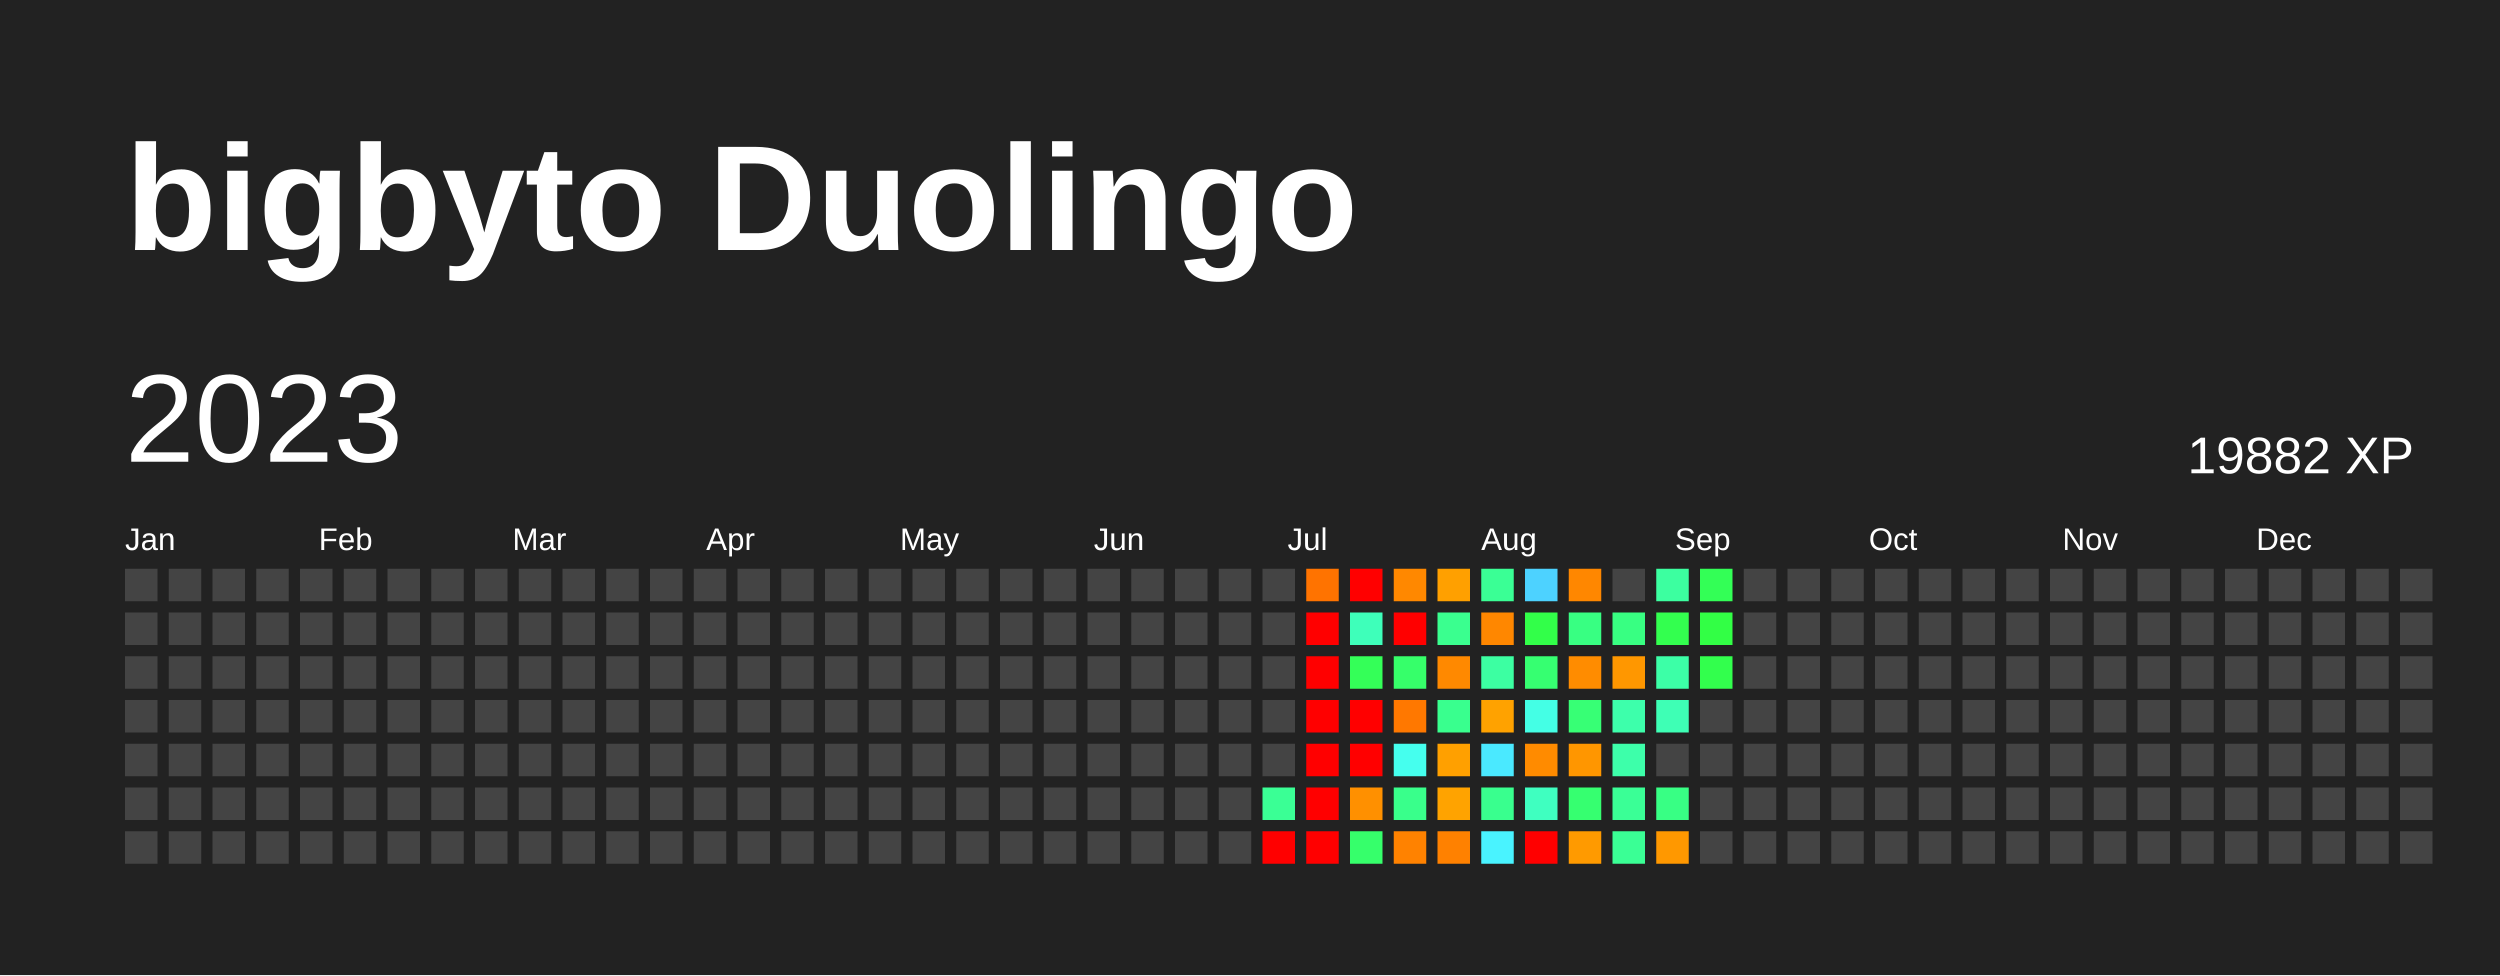
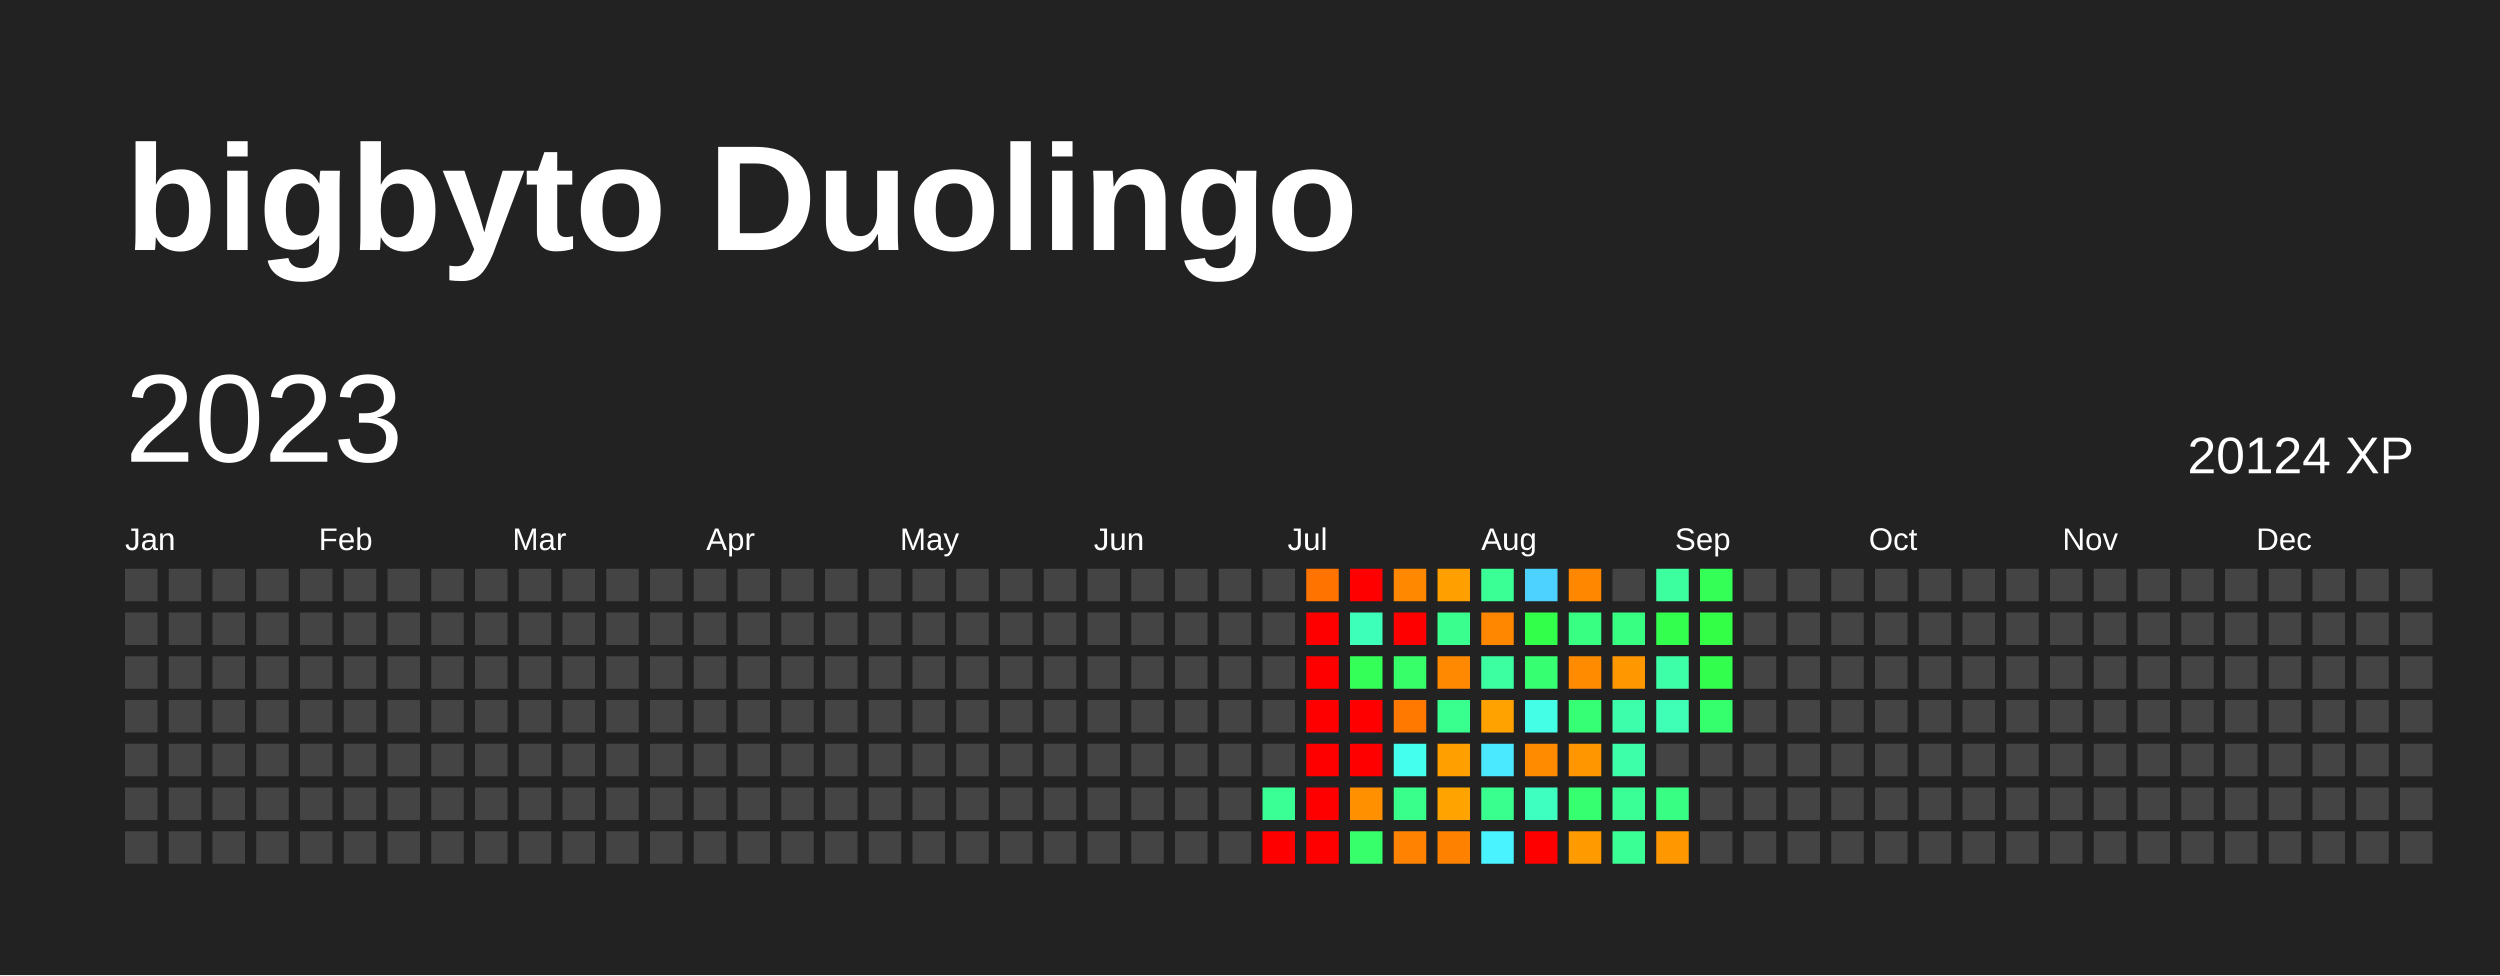
<svg xmlns="http://www.w3.org/2000/svg" baseProfile="full" height="78mm" version="1.1" viewBox="0,0,200,78" width="200mm">
  <defs />
  <rect fill="#222222" height="78" width="200" x="0" y="0" />
  <text fill="#FFFFFF" style="font-size:12px; font-family:Arial; font-weight:bold;" x="10" y="20">bigbyto Duolingo</text>
  <text dominant-baseline="hanging" fill="#FFFFFF" style="font-size:10.0px; font-family:Arial;" x="10" y="30">2023</text>
-   <text dominant-baseline="hanging" fill="#FFFFFF" style="font-size:4.125px; font-family:Arial;" x="175" y="35">19882 XP</text>
+   <text dominant-baseline="hanging" fill="#FFFFFF" style="font-size:4.125px; font-family:Arial;" x="175" y="35">20124 XP</text>
  <text fill="#FFFFFF" style="font-size:2.5px; font-family:Arial" x="10.0" y="44">Jan</text>
  <text fill="#FFFFFF" style="font-size:2.5px; font-family:Arial" x="25.5" y="44">Feb</text>
  <text fill="#FFFFFF" style="font-size:2.5px; font-family:Arial" x="41.0" y="44">Mar</text>
  <text fill="#FFFFFF" style="font-size:2.5px; font-family:Arial" x="56.5" y="44">Apr</text>
  <text fill="#FFFFFF" style="font-size:2.5px; font-family:Arial" x="72.0" y="44">May</text>
  <text fill="#FFFFFF" style="font-size:2.5px; font-family:Arial" x="87.5" y="44">Jun</text>
  <text fill="#FFFFFF" style="font-size:2.5px; font-family:Arial" x="103.0" y="44">Jul</text>
  <text fill="#FFFFFF" style="font-size:2.5px; font-family:Arial" x="118.5" y="44">Aug</text>
  <text fill="#FFFFFF" style="font-size:2.5px; font-family:Arial" x="134.0" y="44">Sep</text>
  <text fill="#FFFFFF" style="font-size:2.5px; font-family:Arial" x="149.5" y="44">Oct</text>
  <text fill="#FFFFFF" style="font-size:2.5px; font-family:Arial" x="165.0" y="44">Nov</text>
  <text fill="#FFFFFF" style="font-size:2.5px; font-family:Arial" x="180.5" y="44">Dec</text>
  <rect fill="#444444" height="2.6" width="2.6" x="10.0" y="45.5" />
  <rect fill="#444444" height="2.6" width="2.6" x="10.0" y="49.0" />
  <rect fill="#444444" height="2.6" width="2.6" x="10.0" y="52.5" />
  <rect fill="#444444" height="2.6" width="2.6" x="10.0" y="56.0" />
  <rect fill="#444444" height="2.6" width="2.6" x="10.0" y="59.5" />
  <rect fill="#444444" height="2.6" width="2.6" x="10.0" y="63.0" />
  <rect fill="#444444" height="2.6" width="2.6" x="10.0" y="66.5" />
  <rect fill="#444444" height="2.6" width="2.6" x="13.5" y="45.5" />
  <rect fill="#444444" height="2.6" width="2.6" x="13.5" y="49.0" />
  <rect fill="#444444" height="2.6" width="2.6" x="13.5" y="52.5" />
  <rect fill="#444444" height="2.6" width="2.6" x="13.5" y="56.0" />
  <rect fill="#444444" height="2.6" width="2.6" x="13.5" y="59.5" />
  <rect fill="#444444" height="2.6" width="2.6" x="13.5" y="63.0" />
  <rect fill="#444444" height="2.6" width="2.6" x="13.5" y="66.5" />
  <rect fill="#444444" height="2.6" width="2.6" x="17.0" y="45.5" />
  <rect fill="#444444" height="2.6" width="2.6" x="17.0" y="49.0" />
  <rect fill="#444444" height="2.6" width="2.6" x="17.0" y="52.5" />
  <rect fill="#444444" height="2.6" width="2.6" x="17.0" y="56.0" />
  <rect fill="#444444" height="2.6" width="2.6" x="17.0" y="59.5" />
  <rect fill="#444444" height="2.6" width="2.6" x="17.0" y="63.0" />
  <rect fill="#444444" height="2.6" width="2.6" x="17.0" y="66.5" />
  <rect fill="#444444" height="2.6" width="2.6" x="20.5" y="45.5" />
  <rect fill="#444444" height="2.6" width="2.6" x="20.5" y="49.0" />
  <rect fill="#444444" height="2.6" width="2.6" x="20.5" y="52.5" />
  <rect fill="#444444" height="2.6" width="2.6" x="20.5" y="56.0" />
  <rect fill="#444444" height="2.6" width="2.6" x="20.5" y="59.5" />
  <rect fill="#444444" height="2.6" width="2.6" x="20.5" y="63.0" />
  <rect fill="#444444" height="2.6" width="2.6" x="20.5" y="66.5" />
  <rect fill="#444444" height="2.6" width="2.6" x="24.0" y="45.5" />
  <rect fill="#444444" height="2.6" width="2.6" x="24.0" y="49.0" />
  <rect fill="#444444" height="2.6" width="2.6" x="24.0" y="52.5" />
  <rect fill="#444444" height="2.6" width="2.6" x="24.0" y="56.0" />
  <rect fill="#444444" height="2.6" width="2.6" x="24.0" y="59.5" />
  <rect fill="#444444" height="2.6" width="2.6" x="24.0" y="63.0" />
  <rect fill="#444444" height="2.6" width="2.6" x="24.0" y="66.5" />
  <rect fill="#444444" height="2.6" width="2.6" x="27.5" y="45.5" />
  <rect fill="#444444" height="2.6" width="2.6" x="27.5" y="49.0" />
  <rect fill="#444444" height="2.6" width="2.6" x="27.5" y="52.5" />
  <rect fill="#444444" height="2.6" width="2.6" x="27.5" y="56.0" />
  <rect fill="#444444" height="2.6" width="2.6" x="27.5" y="59.5" />
  <rect fill="#444444" height="2.6" width="2.6" x="27.5" y="63.0" />
  <rect fill="#444444" height="2.6" width="2.6" x="27.5" y="66.5" />
  <rect fill="#444444" height="2.6" width="2.6" x="31.0" y="45.5" />
  <rect fill="#444444" height="2.6" width="2.6" x="31.0" y="49.0" />
  <rect fill="#444444" height="2.6" width="2.6" x="31.0" y="52.5" />
  <rect fill="#444444" height="2.6" width="2.6" x="31.0" y="56.0" />
  <rect fill="#444444" height="2.6" width="2.6" x="31.0" y="59.5" />
  <rect fill="#444444" height="2.6" width="2.6" x="31.0" y="63.0" />
  <rect fill="#444444" height="2.6" width="2.6" x="31.0" y="66.5" />
  <rect fill="#444444" height="2.6" width="2.6" x="34.5" y="45.5" />
  <rect fill="#444444" height="2.6" width="2.6" x="34.5" y="49.0" />
  <rect fill="#444444" height="2.6" width="2.6" x="34.5" y="52.5" />
  <rect fill="#444444" height="2.6" width="2.6" x="34.5" y="56.0" />
  <rect fill="#444444" height="2.6" width="2.6" x="34.5" y="59.5" />
  <rect fill="#444444" height="2.6" width="2.6" x="34.5" y="63.0" />
  <rect fill="#444444" height="2.6" width="2.6" x="34.5" y="66.5" />
  <rect fill="#444444" height="2.6" width="2.6" x="38.0" y="45.5" />
  <rect fill="#444444" height="2.6" width="2.6" x="38.0" y="49.0" />
  <rect fill="#444444" height="2.6" width="2.6" x="38.0" y="52.5" />
  <rect fill="#444444" height="2.6" width="2.6" x="38.0" y="56.0" />
  <rect fill="#444444" height="2.6" width="2.6" x="38.0" y="59.5" />
  <rect fill="#444444" height="2.6" width="2.6" x="38.0" y="63.0" />
  <rect fill="#444444" height="2.6" width="2.6" x="38.0" y="66.5" />
  <rect fill="#444444" height="2.6" width="2.6" x="41.5" y="45.5" />
  <rect fill="#444444" height="2.6" width="2.6" x="41.5" y="49.0" />
  <rect fill="#444444" height="2.6" width="2.6" x="41.5" y="52.5" />
  <rect fill="#444444" height="2.6" width="2.6" x="41.5" y="56.0" />
  <rect fill="#444444" height="2.6" width="2.6" x="41.5" y="59.5" />
  <rect fill="#444444" height="2.6" width="2.6" x="41.5" y="63.0" />
  <rect fill="#444444" height="2.6" width="2.6" x="41.5" y="66.5" />
  <rect fill="#444444" height="2.6" width="2.6" x="45.0" y="45.5" />
  <rect fill="#444444" height="2.6" width="2.6" x="45.0" y="49.0" />
  <rect fill="#444444" height="2.6" width="2.6" x="45.0" y="52.5" />
  <rect fill="#444444" height="2.6" width="2.6" x="45.0" y="56.0" />
  <rect fill="#444444" height="2.6" width="2.6" x="45.0" y="59.5" />
  <rect fill="#444444" height="2.6" width="2.6" x="45.0" y="63.0" />
  <rect fill="#444444" height="2.6" width="2.6" x="45.0" y="66.5" />
  <rect fill="#444444" height="2.6" width="2.6" x="48.5" y="45.5" />
  <rect fill="#444444" height="2.6" width="2.6" x="48.5" y="49.0" />
  <rect fill="#444444" height="2.6" width="2.6" x="48.5" y="52.5" />
  <rect fill="#444444" height="2.6" width="2.6" x="48.5" y="56.0" />
  <rect fill="#444444" height="2.6" width="2.6" x="48.5" y="59.5" />
  <rect fill="#444444" height="2.6" width="2.6" x="48.5" y="63.0" />
  <rect fill="#444444" height="2.6" width="2.6" x="48.5" y="66.5" />
  <rect fill="#444444" height="2.6" width="2.6" x="52.0" y="45.5" />
  <rect fill="#444444" height="2.6" width="2.6" x="52.0" y="49.0" />
  <rect fill="#444444" height="2.6" width="2.6" x="52.0" y="52.5" />
  <rect fill="#444444" height="2.6" width="2.6" x="52.0" y="56.0" />
  <rect fill="#444444" height="2.6" width="2.6" x="52.0" y="59.5" />
  <rect fill="#444444" height="2.6" width="2.6" x="52.0" y="63.0" />
  <rect fill="#444444" height="2.6" width="2.6" x="52.0" y="66.5" />
  <rect fill="#444444" height="2.6" width="2.6" x="55.5" y="45.5" />
  <rect fill="#444444" height="2.6" width="2.6" x="55.5" y="49.0" />
  <rect fill="#444444" height="2.6" width="2.6" x="55.5" y="52.5" />
  <rect fill="#444444" height="2.6" width="2.6" x="55.5" y="56.0" />
  <rect fill="#444444" height="2.6" width="2.6" x="55.5" y="59.5" />
  <rect fill="#444444" height="2.6" width="2.6" x="55.5" y="63.0" />
  <rect fill="#444444" height="2.6" width="2.6" x="55.5" y="66.5" />
  <rect fill="#444444" height="2.6" width="2.6" x="59.0" y="45.5" />
  <rect fill="#444444" height="2.6" width="2.6" x="59.0" y="49.0" />
  <rect fill="#444444" height="2.6" width="2.6" x="59.0" y="52.5" />
  <rect fill="#444444" height="2.6" width="2.6" x="59.0" y="56.0" />
  <rect fill="#444444" height="2.6" width="2.6" x="59.0" y="59.5" />
  <rect fill="#444444" height="2.6" width="2.6" x="59.0" y="63.0" />
  <rect fill="#444444" height="2.6" width="2.6" x="59.0" y="66.5" />
  <rect fill="#444444" height="2.6" width="2.6" x="62.5" y="45.5" />
  <rect fill="#444444" height="2.6" width="2.6" x="62.5" y="49.0" />
  <rect fill="#444444" height="2.6" width="2.6" x="62.5" y="52.5" />
  <rect fill="#444444" height="2.6" width="2.6" x="62.5" y="56.0" />
  <rect fill="#444444" height="2.6" width="2.6" x="62.5" y="59.5" />
  <rect fill="#444444" height="2.6" width="2.6" x="62.5" y="63.0" />
  <rect fill="#444444" height="2.6" width="2.6" x="62.5" y="66.5" />
  <rect fill="#444444" height="2.6" width="2.6" x="66.0" y="45.5" />
  <rect fill="#444444" height="2.6" width="2.6" x="66.0" y="49.0" />
  <rect fill="#444444" height="2.6" width="2.6" x="66.0" y="52.5" />
  <rect fill="#444444" height="2.6" width="2.6" x="66.0" y="56.0" />
  <rect fill="#444444" height="2.6" width="2.6" x="66.0" y="59.5" />
  <rect fill="#444444" height="2.6" width="2.6" x="66.0" y="63.0" />
  <rect fill="#444444" height="2.6" width="2.6" x="66.0" y="66.5" />
  <rect fill="#444444" height="2.6" width="2.6" x="69.5" y="45.5" />
  <rect fill="#444444" height="2.6" width="2.6" x="69.5" y="49.0" />
  <rect fill="#444444" height="2.6" width="2.6" x="69.5" y="52.5" />
  <rect fill="#444444" height="2.6" width="2.6" x="69.5" y="56.0" />
  <rect fill="#444444" height="2.6" width="2.6" x="69.5" y="59.5" />
  <rect fill="#444444" height="2.6" width="2.6" x="69.5" y="63.0" />
  <rect fill="#444444" height="2.6" width="2.6" x="69.5" y="66.5" />
  <rect fill="#444444" height="2.6" width="2.6" x="73.0" y="45.5" />
  <rect fill="#444444" height="2.6" width="2.6" x="73.0" y="49.0" />
  <rect fill="#444444" height="2.6" width="2.6" x="73.0" y="52.5" />
  <rect fill="#444444" height="2.6" width="2.6" x="73.0" y="56.0" />
  <rect fill="#444444" height="2.6" width="2.6" x="73.0" y="59.5" />
  <rect fill="#444444" height="2.6" width="2.6" x="73.0" y="63.0" />
  <rect fill="#444444" height="2.6" width="2.6" x="73.0" y="66.5" />
  <rect fill="#444444" height="2.6" width="2.6" x="76.5" y="45.5" />
  <rect fill="#444444" height="2.6" width="2.6" x="76.5" y="49.0" />
  <rect fill="#444444" height="2.6" width="2.6" x="76.5" y="52.5" />
  <rect fill="#444444" height="2.6" width="2.6" x="76.5" y="56.0" />
  <rect fill="#444444" height="2.6" width="2.6" x="76.5" y="59.5" />
  <rect fill="#444444" height="2.6" width="2.6" x="76.5" y="63.0" />
  <rect fill="#444444" height="2.6" width="2.6" x="76.5" y="66.5" />
  <rect fill="#444444" height="2.6" width="2.6" x="80.0" y="45.5" />
  <rect fill="#444444" height="2.6" width="2.6" x="80.0" y="49.0" />
  <rect fill="#444444" height="2.6" width="2.6" x="80.0" y="52.5" />
  <rect fill="#444444" height="2.6" width="2.6" x="80.0" y="56.0" />
  <rect fill="#444444" height="2.6" width="2.6" x="80.0" y="59.5" />
  <rect fill="#444444" height="2.6" width="2.6" x="80.0" y="63.0" />
  <rect fill="#444444" height="2.6" width="2.6" x="80.0" y="66.5" />
  <rect fill="#444444" height="2.6" width="2.6" x="83.5" y="45.5" />
  <rect fill="#444444" height="2.6" width="2.6" x="83.5" y="49.0" />
  <rect fill="#444444" height="2.6" width="2.6" x="83.5" y="52.5" />
  <rect fill="#444444" height="2.6" width="2.6" x="83.5" y="56.0" />
  <rect fill="#444444" height="2.6" width="2.6" x="83.5" y="59.5" />
  <rect fill="#444444" height="2.6" width="2.6" x="83.5" y="63.0" />
  <rect fill="#444444" height="2.6" width="2.6" x="83.5" y="66.5" />
  <rect fill="#444444" height="2.6" width="2.6" x="87.0" y="45.5" />
  <rect fill="#444444" height="2.6" width="2.6" x="87.0" y="49.0" />
  <rect fill="#444444" height="2.6" width="2.6" x="87.0" y="52.5" />
  <rect fill="#444444" height="2.6" width="2.6" x="87.0" y="56.0" />
  <rect fill="#444444" height="2.6" width="2.6" x="87.0" y="59.5" />
  <rect fill="#444444" height="2.6" width="2.6" x="87.0" y="63.0" />
  <rect fill="#444444" height="2.6" width="2.6" x="87.0" y="66.5" />
  <rect fill="#444444" height="2.6" width="2.6" x="90.5" y="45.5" />
  <rect fill="#444444" height="2.6" width="2.6" x="90.5" y="49.0" />
  <rect fill="#444444" height="2.6" width="2.6" x="90.5" y="52.5" />
  <rect fill="#444444" height="2.6" width="2.6" x="90.5" y="56.0" />
  <rect fill="#444444" height="2.6" width="2.6" x="90.5" y="59.5" />
  <rect fill="#444444" height="2.6" width="2.6" x="90.5" y="63.0" />
  <rect fill="#444444" height="2.6" width="2.6" x="90.5" y="66.5" />
  <rect fill="#444444" height="2.6" width="2.6" x="94.0" y="45.5" />
  <rect fill="#444444" height="2.6" width="2.6" x="94.0" y="49.0" />
  <rect fill="#444444" height="2.6" width="2.6" x="94.0" y="52.5" />
  <rect fill="#444444" height="2.6" width="2.6" x="94.0" y="56.0" />
  <rect fill="#444444" height="2.6" width="2.6" x="94.0" y="59.5" />
  <rect fill="#444444" height="2.6" width="2.6" x="94.0" y="63.0" />
  <rect fill="#444444" height="2.6" width="2.6" x="94.0" y="66.5" />
  <rect fill="#444444" height="2.6" width="2.6" x="97.5" y="45.5" />
  <rect fill="#444444" height="2.6" width="2.6" x="97.5" y="49.0" />
  <rect fill="#444444" height="2.6" width="2.6" x="97.5" y="52.5" />
  <rect fill="#444444" height="2.6" width="2.6" x="97.5" y="56.0" />
  <rect fill="#444444" height="2.6" width="2.6" x="97.5" y="59.5" />
  <rect fill="#444444" height="2.6" width="2.6" x="97.5" y="63.0" />
  <rect fill="#444444" height="2.6" width="2.6" x="97.5" y="66.5" />
  <rect fill="#444444" height="2.6" width="2.6" x="101.0" y="45.5" />
  <rect fill="#444444" height="2.6" width="2.6" x="101.0" y="49.0" />
  <rect fill="#444444" height="2.6" width="2.6" x="101.0" y="52.5" />
  <rect fill="#444444" height="2.6" width="2.6" x="101.0" y="56.0" />
  <rect fill="#444444" height="2.6" width="2.6" x="101.0" y="59.5" />
  <rect fill="#3aff95" height="2.6" width="2.6" x="101.0" y="63.0" />
  <rect fill="red" height="2.6" width="2.6" x="101.0" y="66.5" />
  <rect fill="#ff7300" height="2.6" width="2.6" x="104.5" y="45.5" />
  <rect fill="red" height="2.6" width="2.6" x="104.5" y="49.0" />
  <rect fill="red" height="2.6" width="2.6" x="104.5" y="52.5" />
  <rect fill="red" height="2.6" width="2.6" x="104.5" y="56.0" />
  <rect fill="red" height="2.6" width="2.6" x="104.5" y="59.5" />
  <rect fill="red" height="2.6" width="2.6" x="104.5" y="63.0" />
  <rect fill="red" height="2.6" width="2.6" x="104.5" y="66.5" />
  <rect fill="red" height="2.6" width="2.6" x="108.0" y="45.5" />
  <rect fill="#3effba" height="2.6" width="2.6" x="108.0" y="49.0" />
  <rect fill="#34ff58" height="2.6" width="2.6" x="108.0" y="52.5" />
  <rect fill="red" height="2.6" width="2.6" x="108.0" y="56.0" />
  <rect fill="red" height="2.6" width="2.6" x="108.0" y="59.5" />
  <rect fill="#ff9000" height="2.6" width="2.6" x="108.0" y="63.0" />
  <rect fill="#36ff6b" height="2.6" width="2.6" x="108.0" y="66.5" />
  <rect fill="#ff8800" height="2.6" width="2.6" x="111.5" y="45.5" />
  <rect fill="red" height="2.6" width="2.6" x="111.5" y="49.0" />
  <rect fill="#36ff6a" height="2.6" width="2.6" x="111.5" y="52.5" />
  <rect fill="#ff7800" height="2.6" width="2.6" x="111.5" y="56.0" />
  <rect fill="#45ffee" height="2.6" width="2.6" x="111.5" y="59.5" />
  <rect fill="#39ff8b" height="2.6" width="2.6" x="111.5" y="63.0" />
  <rect fill="#ff8200" height="2.6" width="2.6" x="111.5" y="66.5" />
  <rect fill="#ffa000" height="2.6" width="2.6" x="115.0" y="45.5" />
  <rect fill="#3aff8f" height="2.6" width="2.6" x="115.0" y="49.0" />
  <rect fill="#ff8900" height="2.6" width="2.6" x="115.0" y="52.5" />
  <rect fill="#39ff8e" height="2.6" width="2.6" x="115.0" y="56.0" />
  <rect fill="#ffa000" height="2.6" width="2.6" x="115.0" y="59.5" />
  <rect fill="#ffa300" height="2.6" width="2.6" x="115.0" y="63.0" />
  <rect fill="#ff8100" height="2.6" width="2.6" x="115.0" y="66.5" />
  <rect fill="#3aff95" height="2.6" width="2.6" x="118.5" y="45.5" />
  <rect fill="#ff8700" height="2.6" width="2.6" x="118.5" y="49.0" />
  <rect fill="#3cffa2" height="2.6" width="2.6" x="118.5" y="52.5" />
  <rect fill="#ffa200" height="2.6" width="2.6" x="118.5" y="56.0" />
  <rect fill="#4ae9ff" height="2.6" width="2.6" x="118.5" y="59.5" />
  <rect fill="#39ff8e" height="2.6" width="2.6" x="118.5" y="63.0" />
  <rect fill="#49f3ff" height="2.6" width="2.6" x="118.5" y="66.5" />
  <rect fill="#4dd2ff" height="2.6" width="2.6" x="122.0" y="45.5" />
  <rect fill="#32ff49" height="2.6" width="2.6" x="122.0" y="49.0" />
  <rect fill="#36ff71" height="2.6" width="2.6" x="122.0" y="52.5" />
  <rect fill="#44ffe5" height="2.6" width="2.6" x="122.0" y="56.0" />
  <rect fill="#ff8b00" height="2.6" width="2.6" x="122.0" y="59.5" />
  <rect fill="#3fffc0" height="2.6" width="2.6" x="122.0" y="63.0" />
  <rect fill="red" height="2.6" width="2.6" x="122.0" y="66.5" />
  <rect fill="#ff8700" height="2.6" width="2.6" x="125.5" y="45.5" />
  <rect fill="#38ff82" height="2.6" width="2.6" x="125.5" y="49.0" />
  <rect fill="#ff8c00" height="2.6" width="2.6" x="125.5" y="52.5" />
  <rect fill="#37ff75" height="2.6" width="2.6" x="125.5" y="56.0" />
  <rect fill="#ff9600" height="2.6" width="2.6" x="125.5" y="59.5" />
  <rect fill="#36ff70" height="2.6" width="2.6" x="125.5" y="63.0" />
  <rect fill="#ff9a00" height="2.6" width="2.6" x="125.5" y="66.5" />
  <rect fill="#444444" height="2.6" width="2.6" x="129.0" y="45.5" />
  <rect fill="#38ff82" height="2.6" width="2.6" x="129.0" y="49.0" />
  <rect fill="#ff9700" height="2.6" width="2.6" x="129.0" y="52.5" />
  <rect fill="#3dffab" height="2.6" width="2.6" x="129.0" y="56.0" />
  <rect fill="#3dffaa" height="2.6" width="2.6" x="129.0" y="59.5" />
  <rect fill="#3aff96" height="2.6" width="2.6" x="129.0" y="63.0" />
  <rect fill="#3aff95" height="2.6" width="2.6" x="129.0" y="66.5" />
  <rect fill="#3cffa0" height="2.6" width="2.6" x="132.5" y="45.5" />
  <rect fill="#33ff4f" height="2.6" width="2.6" x="132.5" y="49.0" />
  <rect fill="#3cffa7" height="2.6" width="2.6" x="132.5" y="52.5" />
  <rect fill="#3effb5" height="2.6" width="2.6" x="132.5" y="56.0" />
  <rect fill="#444444" height="2.6" width="2.6" x="132.5" y="59.5" />
  <rect fill="#38ff84" height="2.6" width="2.6" x="132.5" y="63.0" />
  <rect fill="#ff9800" height="2.6" width="2.6" x="132.5" y="66.5" />
  <rect fill="#33ff56" height="2.6" width="2.6" x="136.0" y="45.5" />
  <rect fill="#32ff45" height="2.6" width="2.6" x="136.0" y="49.0" />
  <rect fill="#32ff4d" height="2.6" width="2.6" x="136.0" y="52.5" />
-   <rect fill="#444444" height="2.6" width="2.6" x="136.0" y="56.0" />
+   <rect fill="#36ff6e" height="2.6" width="2.6" x="136.0" y="56.0" />
  <rect fill="#444444" height="2.6" width="2.6" x="136.0" y="59.5" />
  <rect fill="#444444" height="2.6" width="2.6" x="136.0" y="63.0" />
  <rect fill="#444444" height="2.6" width="2.6" x="136.0" y="66.5" />
  <rect fill="#444444" height="2.6" width="2.6" x="139.5" y="45.5" />
  <rect fill="#444444" height="2.6" width="2.6" x="139.5" y="49.0" />
  <rect fill="#444444" height="2.6" width="2.6" x="139.5" y="52.5" />
  <rect fill="#444444" height="2.6" width="2.6" x="139.5" y="56.0" />
  <rect fill="#444444" height="2.6" width="2.6" x="139.5" y="59.5" />
  <rect fill="#444444" height="2.6" width="2.6" x="139.5" y="63.0" />
  <rect fill="#444444" height="2.6" width="2.6" x="139.5" y="66.5" />
  <rect fill="#444444" height="2.6" width="2.6" x="143.0" y="45.5" />
  <rect fill="#444444" height="2.6" width="2.6" x="143.0" y="49.0" />
  <rect fill="#444444" height="2.6" width="2.6" x="143.0" y="52.5" />
  <rect fill="#444444" height="2.6" width="2.6" x="143.0" y="56.0" />
  <rect fill="#444444" height="2.6" width="2.6" x="143.0" y="59.5" />
  <rect fill="#444444" height="2.6" width="2.6" x="143.0" y="63.0" />
  <rect fill="#444444" height="2.6" width="2.6" x="143.0" y="66.5" />
  <rect fill="#444444" height="2.6" width="2.6" x="146.5" y="45.5" />
  <rect fill="#444444" height="2.6" width="2.6" x="146.5" y="49.0" />
  <rect fill="#444444" height="2.6" width="2.6" x="146.5" y="52.5" />
  <rect fill="#444444" height="2.6" width="2.6" x="146.5" y="56.0" />
  <rect fill="#444444" height="2.6" width="2.6" x="146.5" y="59.5" />
  <rect fill="#444444" height="2.6" width="2.6" x="146.5" y="63.0" />
  <rect fill="#444444" height="2.6" width="2.6" x="146.5" y="66.5" />
  <rect fill="#444444" height="2.6" width="2.6" x="150.0" y="45.5" />
  <rect fill="#444444" height="2.6" width="2.6" x="150.0" y="49.0" />
  <rect fill="#444444" height="2.6" width="2.6" x="150.0" y="52.5" />
  <rect fill="#444444" height="2.6" width="2.6" x="150.0" y="56.0" />
  <rect fill="#444444" height="2.6" width="2.6" x="150.0" y="59.5" />
  <rect fill="#444444" height="2.6" width="2.6" x="150.0" y="63.0" />
  <rect fill="#444444" height="2.6" width="2.6" x="150.0" y="66.5" />
  <rect fill="#444444" height="2.6" width="2.6" x="153.5" y="45.5" />
  <rect fill="#444444" height="2.6" width="2.6" x="153.5" y="49.0" />
  <rect fill="#444444" height="2.6" width="2.6" x="153.5" y="52.5" />
  <rect fill="#444444" height="2.6" width="2.6" x="153.5" y="56.0" />
  <rect fill="#444444" height="2.6" width="2.6" x="153.5" y="59.5" />
  <rect fill="#444444" height="2.6" width="2.6" x="153.5" y="63.0" />
  <rect fill="#444444" height="2.6" width="2.6" x="153.5" y="66.5" />
  <rect fill="#444444" height="2.6" width="2.6" x="157.0" y="45.5" />
  <rect fill="#444444" height="2.6" width="2.6" x="157.0" y="49.0" />
  <rect fill="#444444" height="2.6" width="2.6" x="157.0" y="52.5" />
  <rect fill="#444444" height="2.6" width="2.6" x="157.0" y="56.0" />
  <rect fill="#444444" height="2.6" width="2.6" x="157.0" y="59.5" />
  <rect fill="#444444" height="2.6" width="2.6" x="157.0" y="63.0" />
  <rect fill="#444444" height="2.6" width="2.6" x="157.0" y="66.5" />
  <rect fill="#444444" height="2.6" width="2.6" x="160.5" y="45.5" />
  <rect fill="#444444" height="2.6" width="2.6" x="160.5" y="49.0" />
  <rect fill="#444444" height="2.6" width="2.6" x="160.5" y="52.5" />
  <rect fill="#444444" height="2.6" width="2.6" x="160.5" y="56.0" />
  <rect fill="#444444" height="2.6" width="2.6" x="160.5" y="59.5" />
  <rect fill="#444444" height="2.6" width="2.6" x="160.5" y="63.0" />
  <rect fill="#444444" height="2.6" width="2.6" x="160.5" y="66.5" />
  <rect fill="#444444" height="2.6" width="2.6" x="164.0" y="45.5" />
  <rect fill="#444444" height="2.6" width="2.6" x="164.0" y="49.0" />
  <rect fill="#444444" height="2.6" width="2.6" x="164.0" y="52.5" />
  <rect fill="#444444" height="2.6" width="2.6" x="164.0" y="56.0" />
  <rect fill="#444444" height="2.6" width="2.6" x="164.0" y="59.5" />
  <rect fill="#444444" height="2.6" width="2.6" x="164.0" y="63.0" />
  <rect fill="#444444" height="2.6" width="2.6" x="164.0" y="66.5" />
  <rect fill="#444444" height="2.6" width="2.6" x="167.5" y="45.5" />
  <rect fill="#444444" height="2.6" width="2.6" x="167.5" y="49.0" />
  <rect fill="#444444" height="2.6" width="2.6" x="167.5" y="52.5" />
  <rect fill="#444444" height="2.6" width="2.6" x="167.5" y="56.0" />
  <rect fill="#444444" height="2.6" width="2.6" x="167.5" y="59.5" />
  <rect fill="#444444" height="2.6" width="2.6" x="167.5" y="63.0" />
  <rect fill="#444444" height="2.6" width="2.6" x="167.5" y="66.5" />
  <rect fill="#444444" height="2.6" width="2.6" x="171.0" y="45.5" />
  <rect fill="#444444" height="2.6" width="2.6" x="171.0" y="49.0" />
  <rect fill="#444444" height="2.6" width="2.6" x="171.0" y="52.5" />
  <rect fill="#444444" height="2.6" width="2.6" x="171.0" y="56.0" />
  <rect fill="#444444" height="2.6" width="2.6" x="171.0" y="59.5" />
  <rect fill="#444444" height="2.6" width="2.6" x="171.0" y="63.0" />
  <rect fill="#444444" height="2.6" width="2.6" x="171.0" y="66.5" />
  <rect fill="#444444" height="2.6" width="2.6" x="174.5" y="45.5" />
  <rect fill="#444444" height="2.6" width="2.6" x="174.5" y="49.0" />
  <rect fill="#444444" height="2.6" width="2.6" x="174.5" y="52.5" />
  <rect fill="#444444" height="2.6" width="2.6" x="174.5" y="56.0" />
  <rect fill="#444444" height="2.6" width="2.6" x="174.5" y="59.5" />
  <rect fill="#444444" height="2.6" width="2.6" x="174.5" y="63.0" />
  <rect fill="#444444" height="2.6" width="2.6" x="174.5" y="66.5" />
  <rect fill="#444444" height="2.6" width="2.6" x="178.0" y="45.5" />
  <rect fill="#444444" height="2.6" width="2.6" x="178.0" y="49.0" />
  <rect fill="#444444" height="2.6" width="2.6" x="178.0" y="52.5" />
  <rect fill="#444444" height="2.6" width="2.6" x="178.0" y="56.0" />
  <rect fill="#444444" height="2.6" width="2.6" x="178.0" y="59.5" />
  <rect fill="#444444" height="2.6" width="2.6" x="178.0" y="63.0" />
  <rect fill="#444444" height="2.6" width="2.6" x="178.0" y="66.5" />
  <rect fill="#444444" height="2.6" width="2.6" x="181.5" y="45.5" />
  <rect fill="#444444" height="2.6" width="2.6" x="181.5" y="49.0" />
  <rect fill="#444444" height="2.6" width="2.6" x="181.5" y="52.5" />
  <rect fill="#444444" height="2.6" width="2.6" x="181.5" y="56.0" />
  <rect fill="#444444" height="2.6" width="2.6" x="181.5" y="59.5" />
  <rect fill="#444444" height="2.6" width="2.6" x="181.5" y="63.0" />
  <rect fill="#444444" height="2.6" width="2.6" x="181.5" y="66.5" />
  <rect fill="#444444" height="2.6" width="2.6" x="185.0" y="45.5" />
  <rect fill="#444444" height="2.6" width="2.6" x="185.0" y="49.0" />
  <rect fill="#444444" height="2.6" width="2.6" x="185.0" y="52.5" />
  <rect fill="#444444" height="2.6" width="2.6" x="185.0" y="56.0" />
  <rect fill="#444444" height="2.6" width="2.6" x="185.0" y="59.5" />
  <rect fill="#444444" height="2.6" width="2.6" x="185.0" y="63.0" />
  <rect fill="#444444" height="2.6" width="2.6" x="185.0" y="66.5" />
  <rect fill="#444444" height="2.6" width="2.6" x="188.5" y="45.5" />
  <rect fill="#444444" height="2.6" width="2.6" x="188.5" y="49.0" />
  <rect fill="#444444" height="2.6" width="2.6" x="188.5" y="52.5" />
  <rect fill="#444444" height="2.6" width="2.6" x="188.5" y="56.0" />
  <rect fill="#444444" height="2.6" width="2.6" x="188.5" y="59.5" />
  <rect fill="#444444" height="2.6" width="2.6" x="188.5" y="63.0" />
  <rect fill="#444444" height="2.6" width="2.6" x="188.5" y="66.5" />
  <rect fill="#444444" height="2.6" width="2.6" x="192.0" y="45.5" />
  <rect fill="#444444" height="2.6" width="2.6" x="192.0" y="49.0" />
  <rect fill="#444444" height="2.6" width="2.6" x="192.0" y="52.5" />
  <rect fill="#444444" height="2.6" width="2.6" x="192.0" y="56.0" />
  <rect fill="#444444" height="2.6" width="2.6" x="192.0" y="59.5" />
  <rect fill="#444444" height="2.6" width="2.6" x="192.0" y="63.0" />
  <rect fill="#444444" height="2.6" width="2.6" x="192.0" y="66.5" />
</svg>
